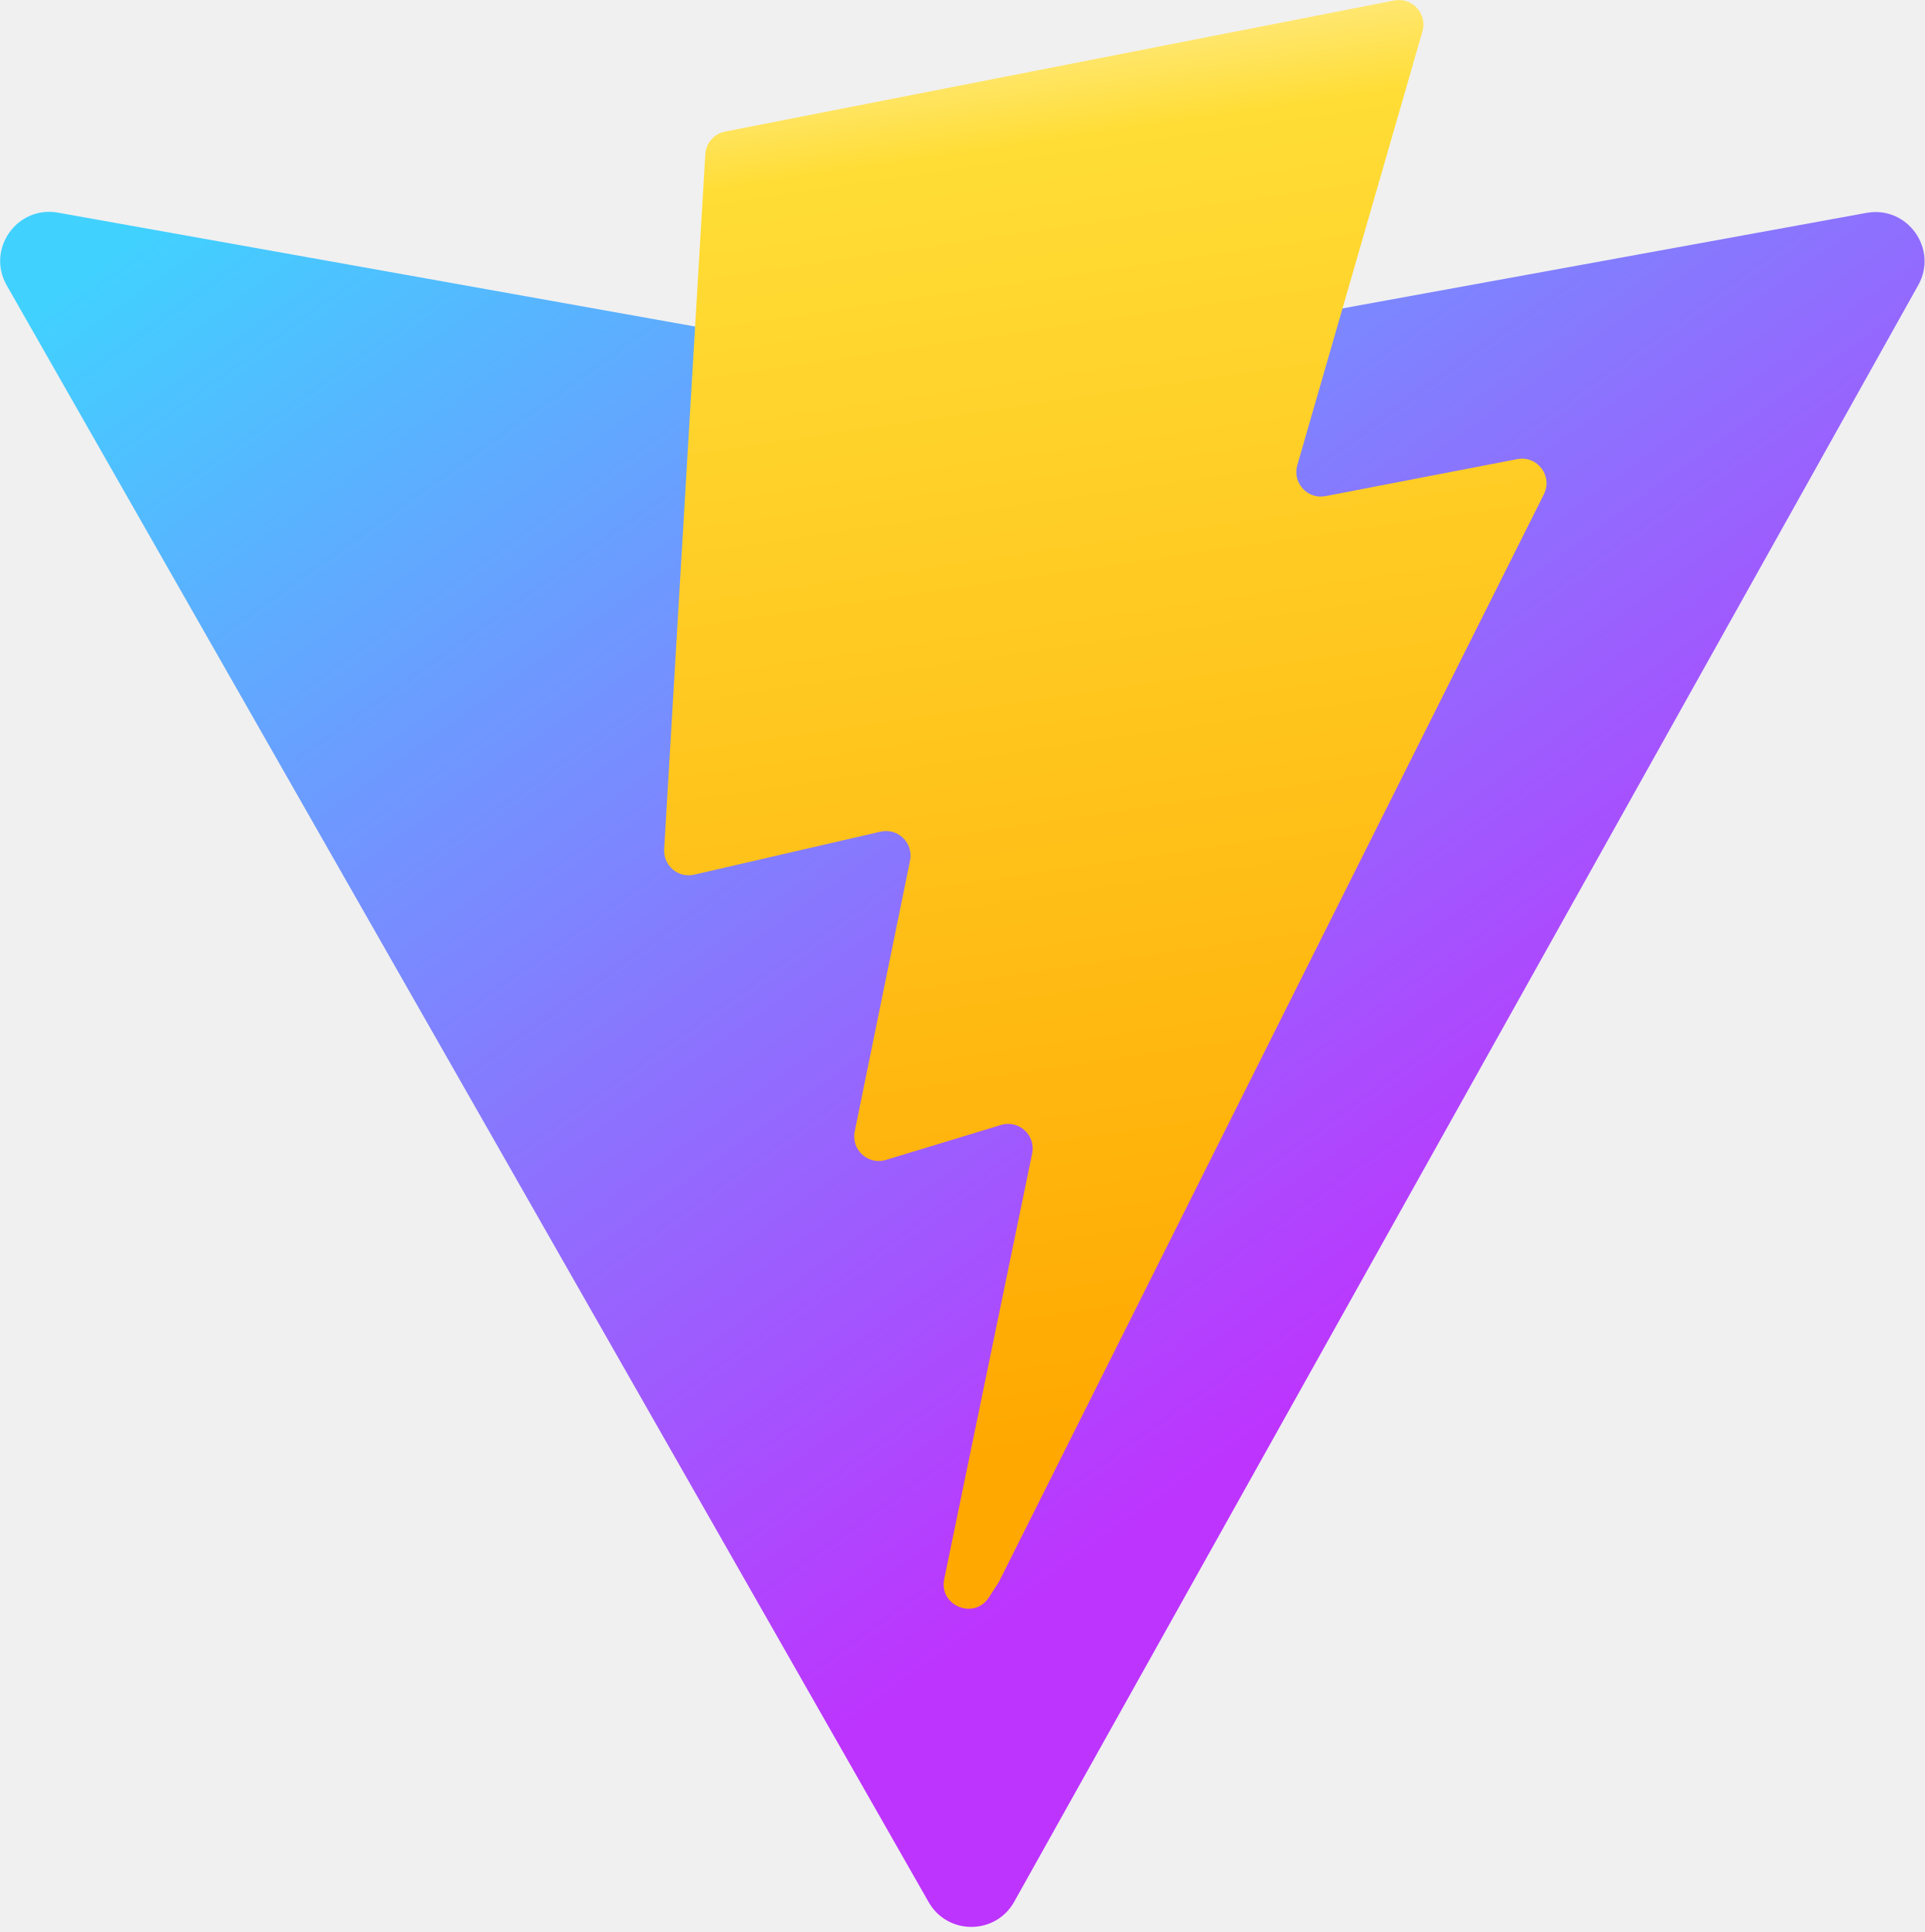
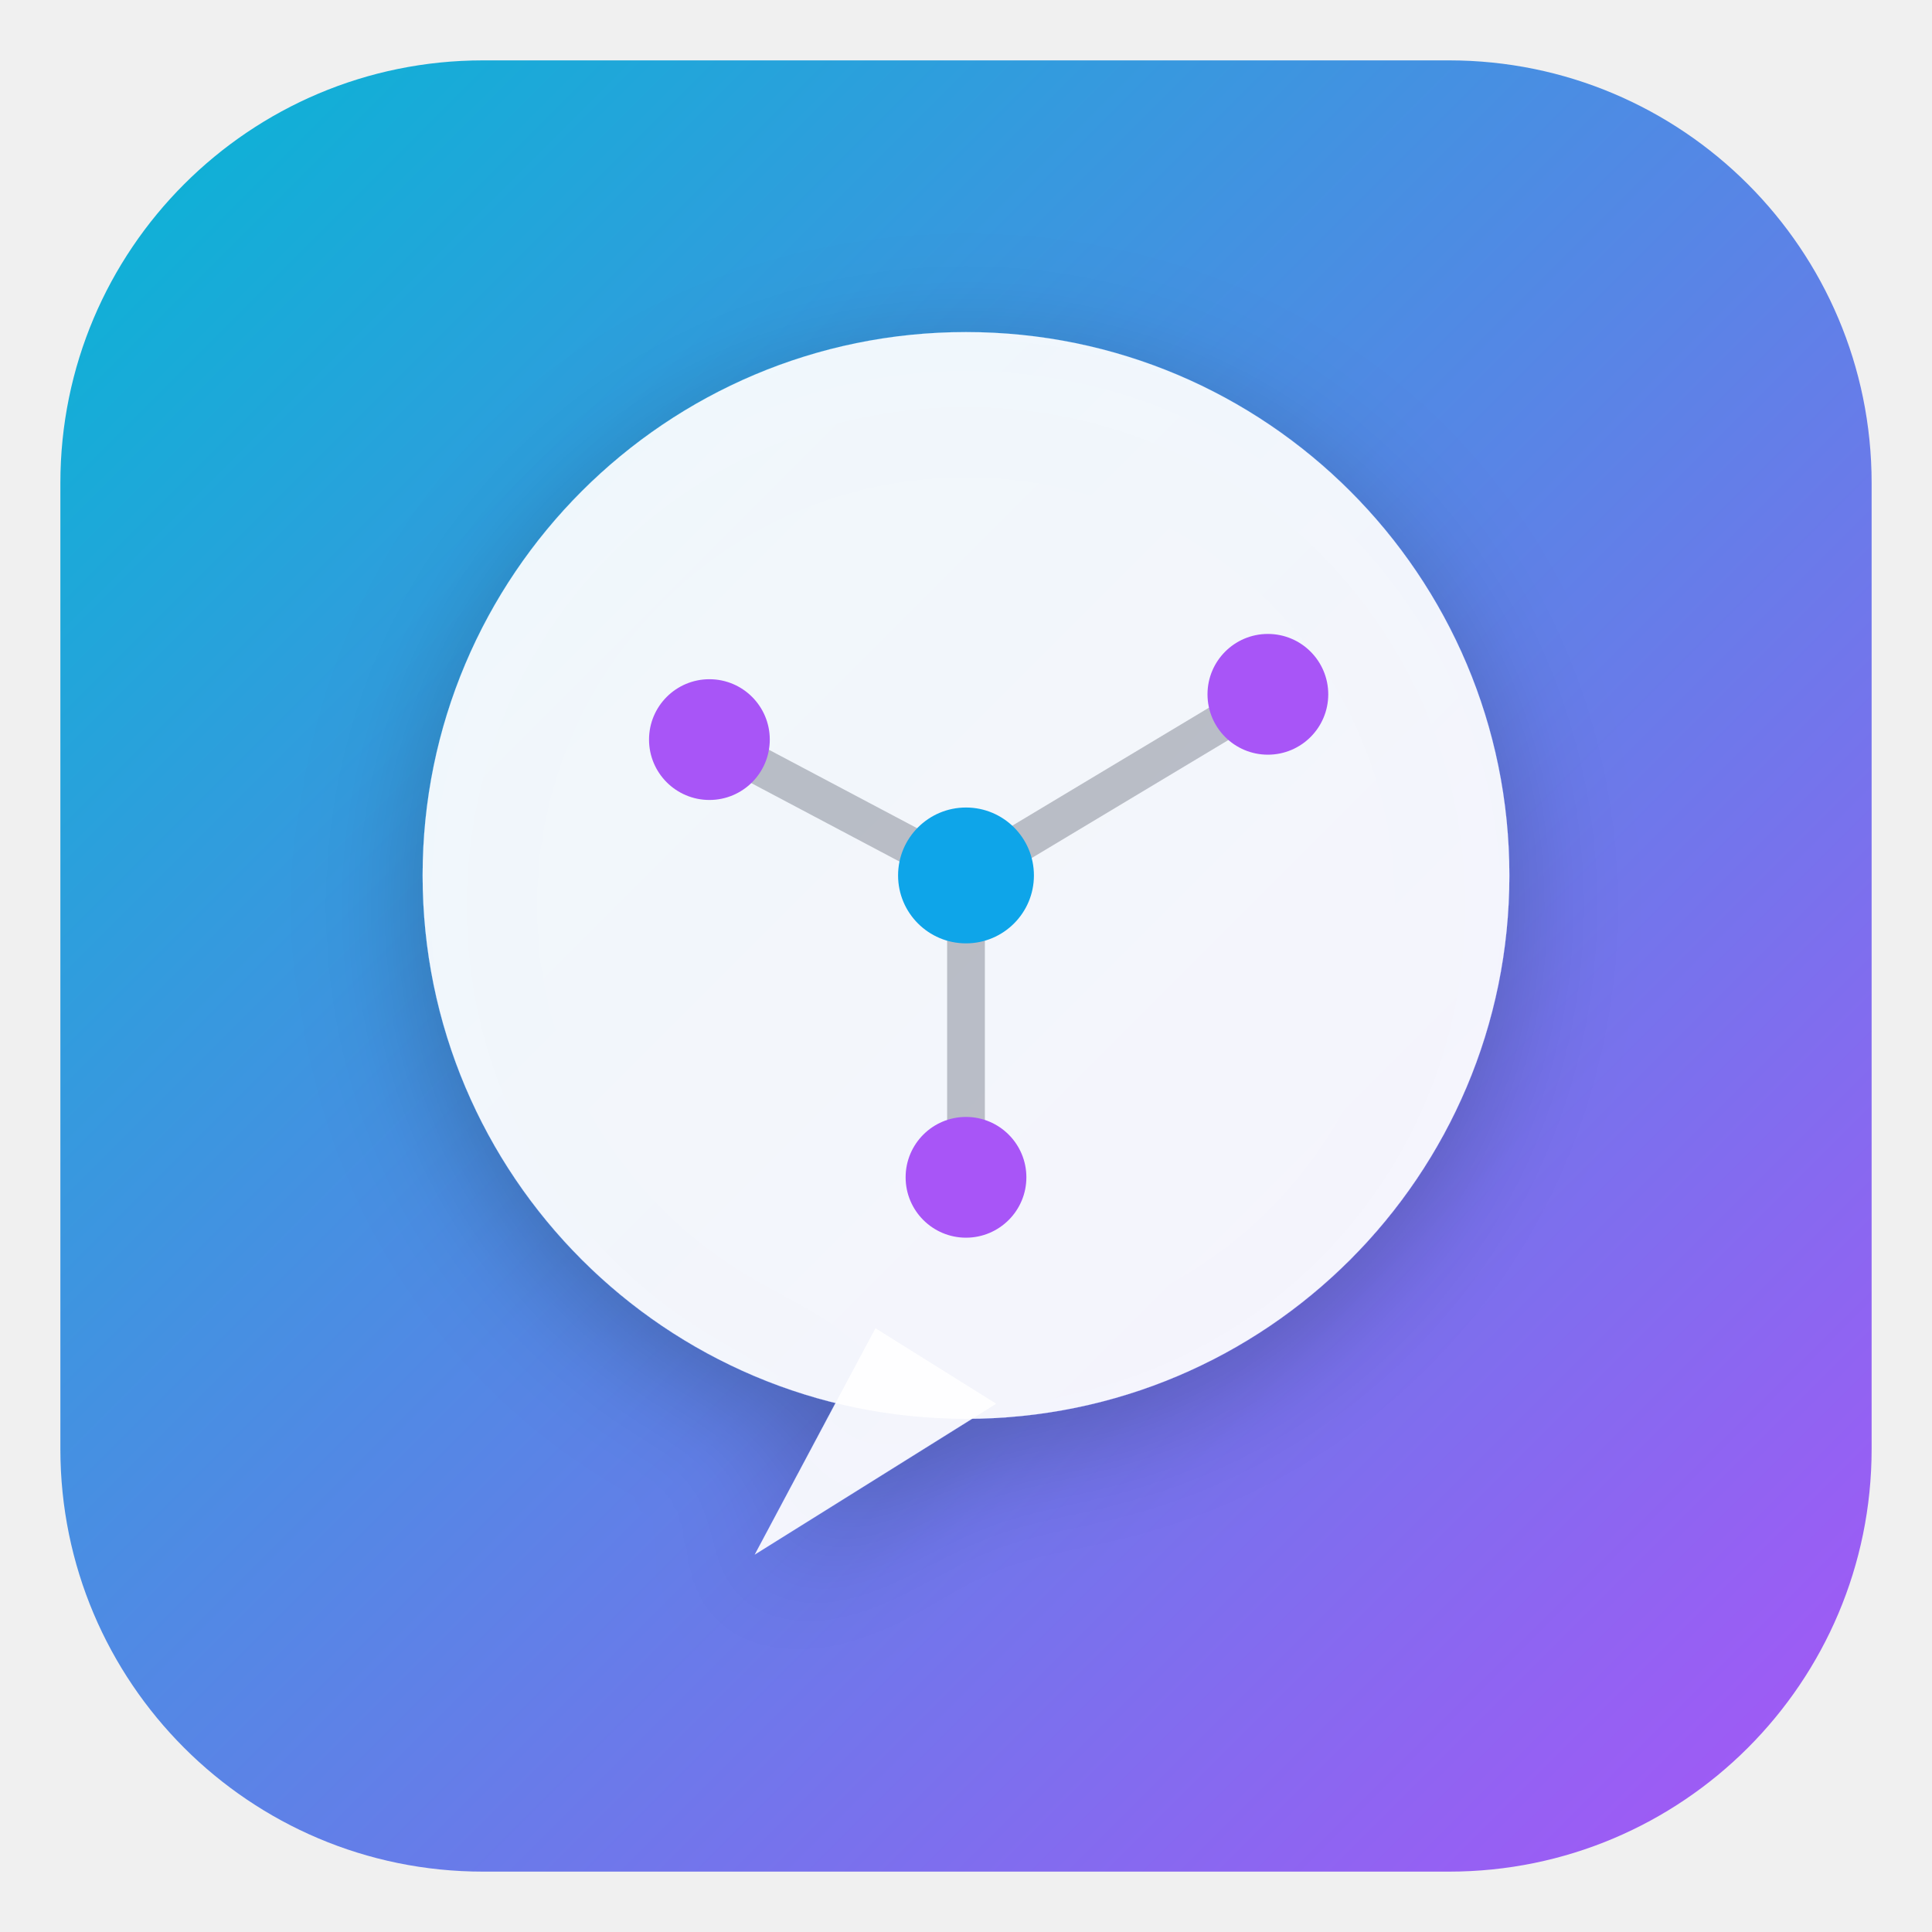
- <svg xmlns="http://www.w3.org/2000/svg" aria-hidden="true" role="img" class="iconify iconify--logos" width="31.88" height="32" preserveAspectRatio="xMidYMid meet" viewBox="0 0 256 257">
+ <svg xmlns="http://www.w3.org/2000/svg" width="256" height="256" viewBox="0 0 256 256" role="img" aria-label="TokuHub app icon">
  <defs>
-     <linearGradient id="IconifyId1813088fe1fbc01fb466" x1="-.828%" x2="57.636%" y1="7.652%" y2="78.411%">
-       <stop offset="0%" stop-color="#41D1FF" />
-       <stop offset="100%" stop-color="#BD34FE" />
+     <linearGradient id="tokuhubGradient" x1="0" y1="0" x2="1" y2="1">
+       <stop offset="0%" stop-color="#06b6d4" />
+       <stop offset="100%" stop-color="#a855f7" />
    </linearGradient>
-     <linearGradient id="IconifyId1813088fe1fbc01fb467" x1="43.376%" x2="50.316%" y1="2.242%" y2="89.03%">
-       <stop offset="0%" stop-color="#FFEA83" />
-       <stop offset="8.333%" stop-color="#FFDD35" />
-       <stop offset="100%" stop-color="#FFA800" />
-     </linearGradient>
+     <filter id="softShadow" x="-20%" y="-20%" width="140%" height="140%">
+       <feDropShadow dx="0" dy="4" stdDeviation="8" flood-opacity="0.25" />
+     </filter>
  </defs>
-   <path fill="url(#IconifyId1813088fe1fbc01fb466)" d="M255.153 37.938L134.897 252.976c-2.483 4.44-8.862 4.466-11.382.048L.875 37.958c-2.746-4.814 1.371-10.646 6.827-9.67l120.385 21.517a6.537 6.537 0 0 0 2.322-.004l117.867-21.483c5.438-.991 9.574 4.796 6.877 9.62Z" />
-   <path fill="url(#IconifyId1813088fe1fbc01fb467)" d="M185.432.063L96.44 17.501a3.268 3.268 0 0 0-2.634 3.014l-5.474 92.456a3.268 3.268 0 0 0 3.997 3.378l24.777-5.718c2.318-.535 4.413 1.507 3.936 3.838l-7.361 36.047c-.495 2.426 1.782 4.5 4.151 3.78l15.304-4.649c2.372-.72 4.652 1.36 4.15 3.788l-11.698 56.621c-.732 3.542 3.979 5.473 5.943 2.437l1.313-2.028l72.516-144.72c1.215-2.423-.88-5.186-3.54-4.672l-25.505 4.922c-2.396.462-4.435-1.77-3.759-4.114l16.646-57.705c.677-2.35-1.37-4.583-3.769-4.113Z" />
+   <rect x="8" y="8" width="240" height="240" rx="56" fill="url(#tokuhubGradient)" />
+   <g filter="url(#softShadow)">
+     <circle cx="128" cy="116" r="72" fill="white" fill-opacity="0.92" />
+     <path d="M116 176 L100 206 L132 186" fill="white" fill-opacity="0.92" />
+   </g>
+   <g stroke="#0f172a" stroke-opacity="0.25" stroke-width="5" fill="none">
+     <path d="M128 116 L168 92" />
+     <path d="M128 116 L94 98" />
+     <path d="M128 116 L128 156" />
+   </g>
+   <g fill="#0ea5e9">
+     <circle cx="128" cy="116" r="9" />
+   </g>
+   <g fill="#a855f7">
+     <circle cx="168" cy="92" r="8" />
+     <circle cx="94" cy="98" r="8" />
+     <circle cx="128" cy="156" r="8" />
+   </g>
</svg>
